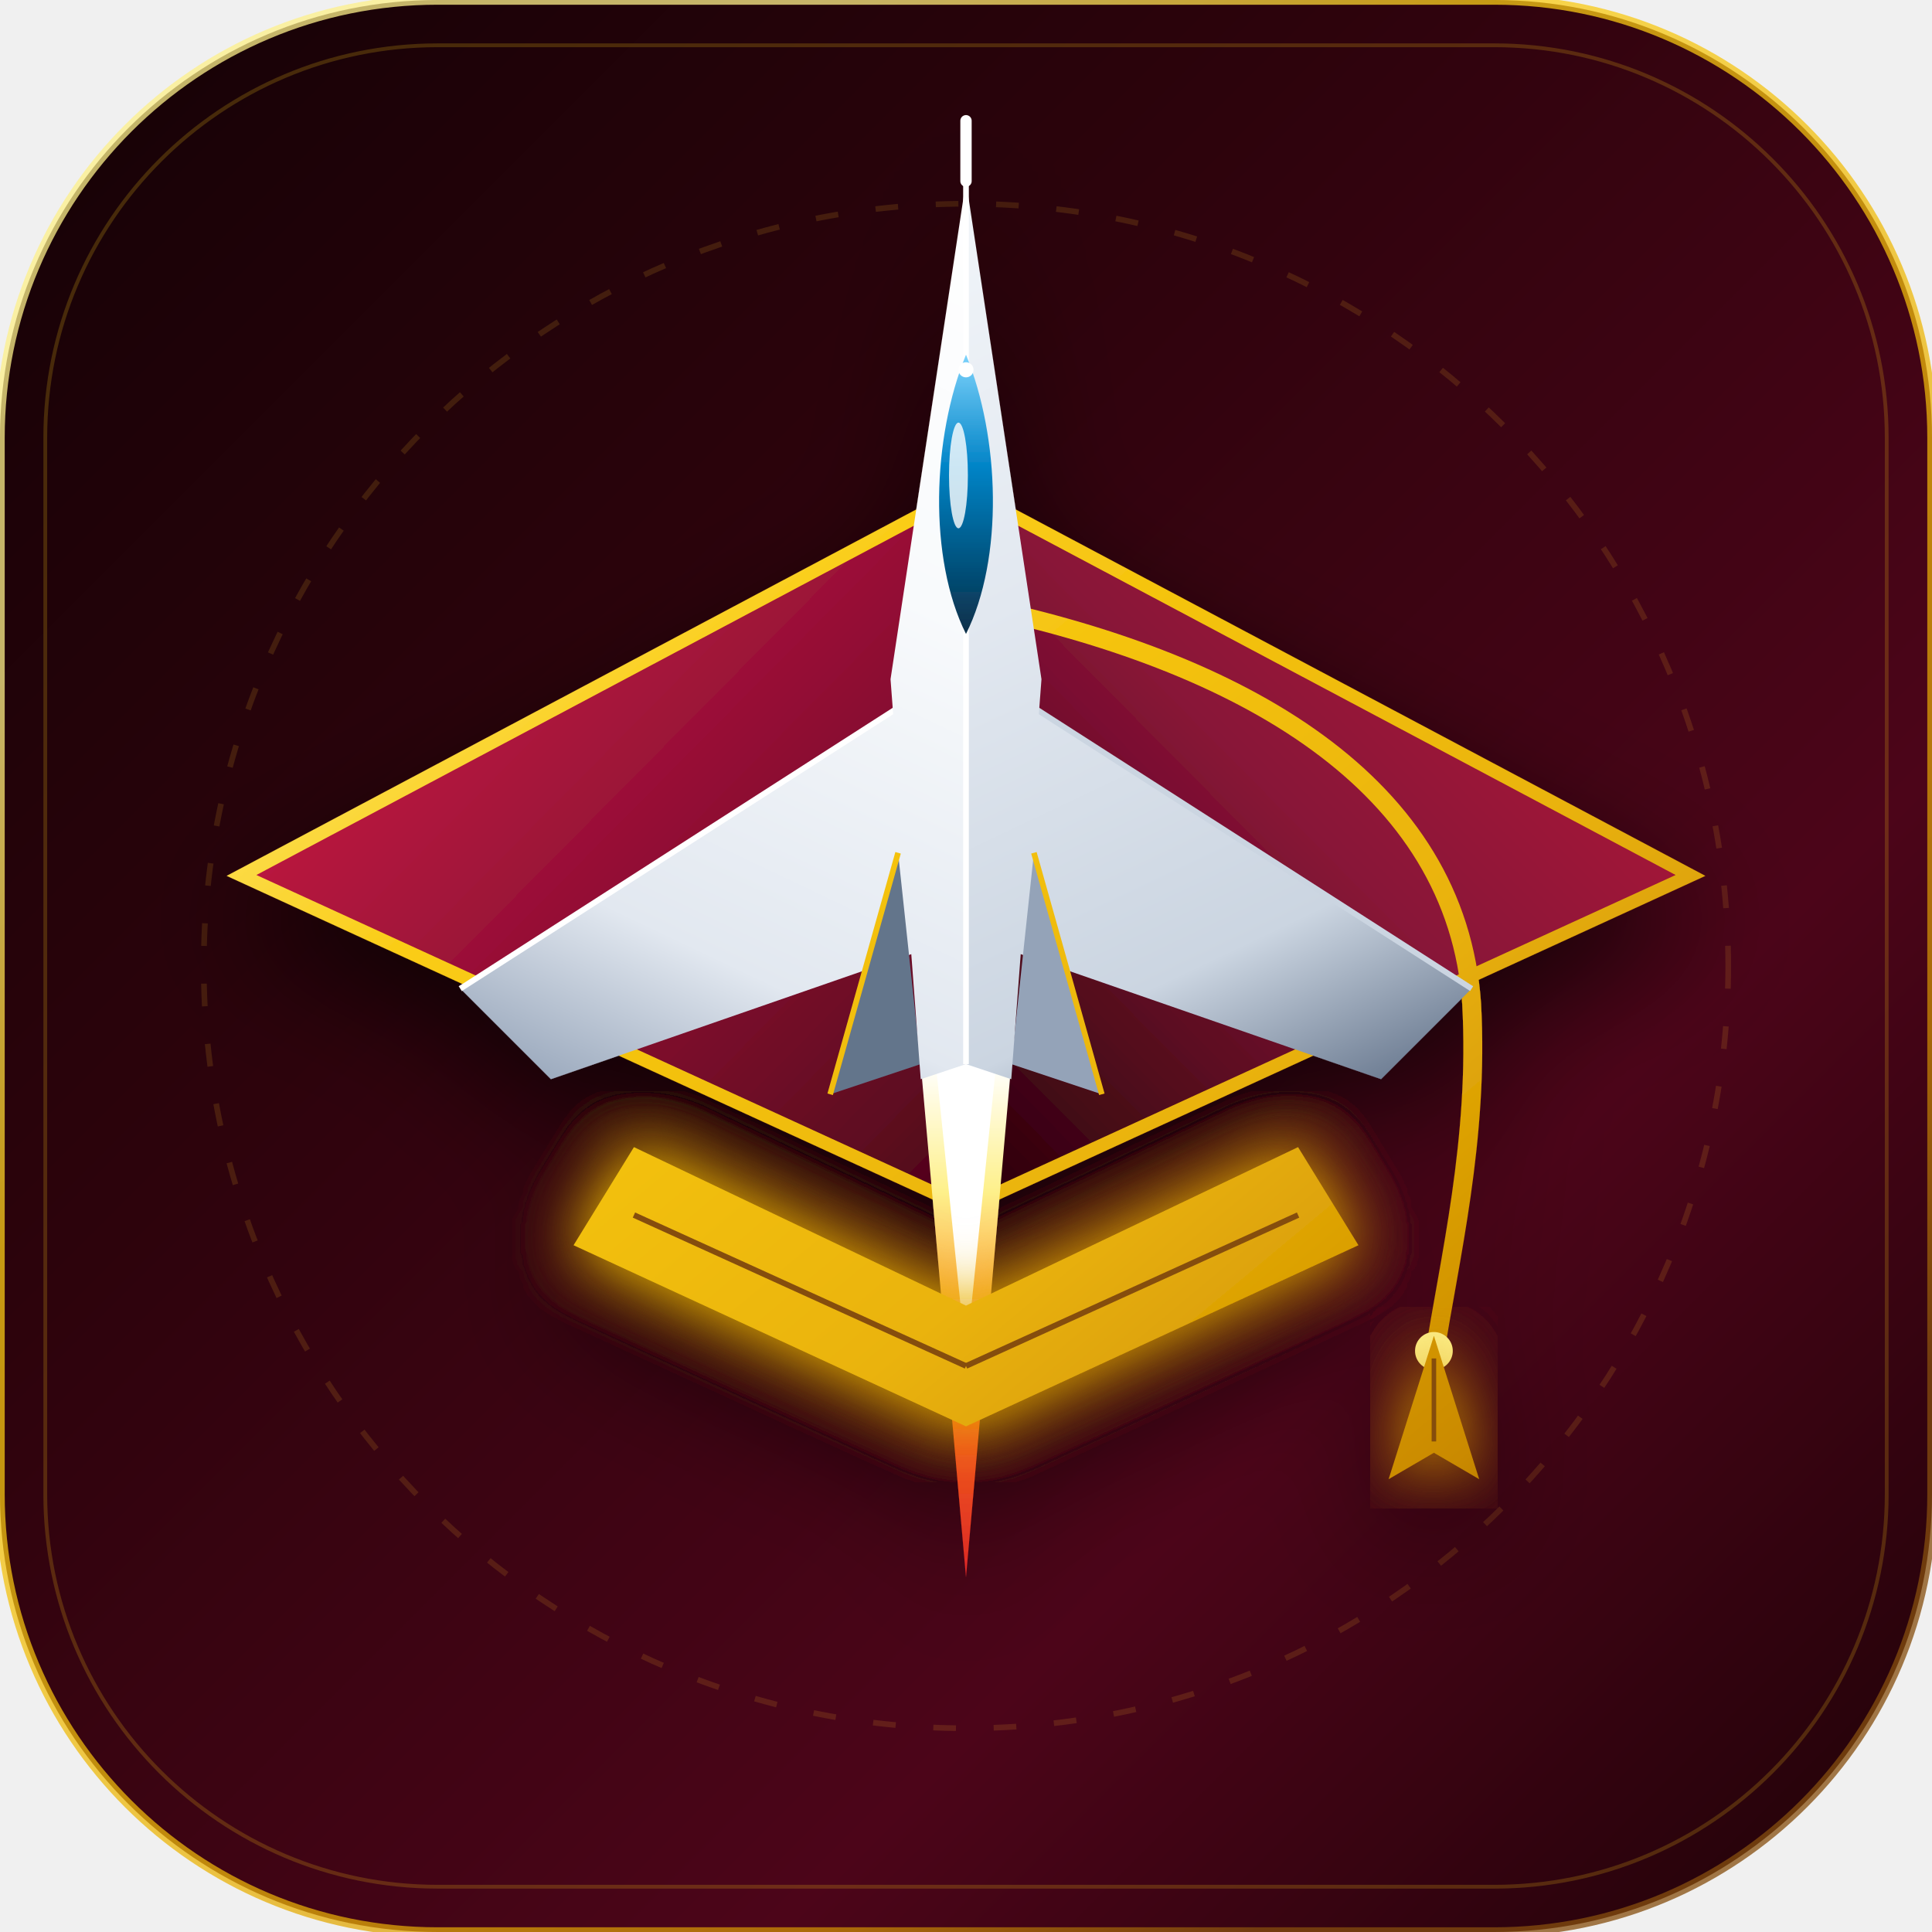
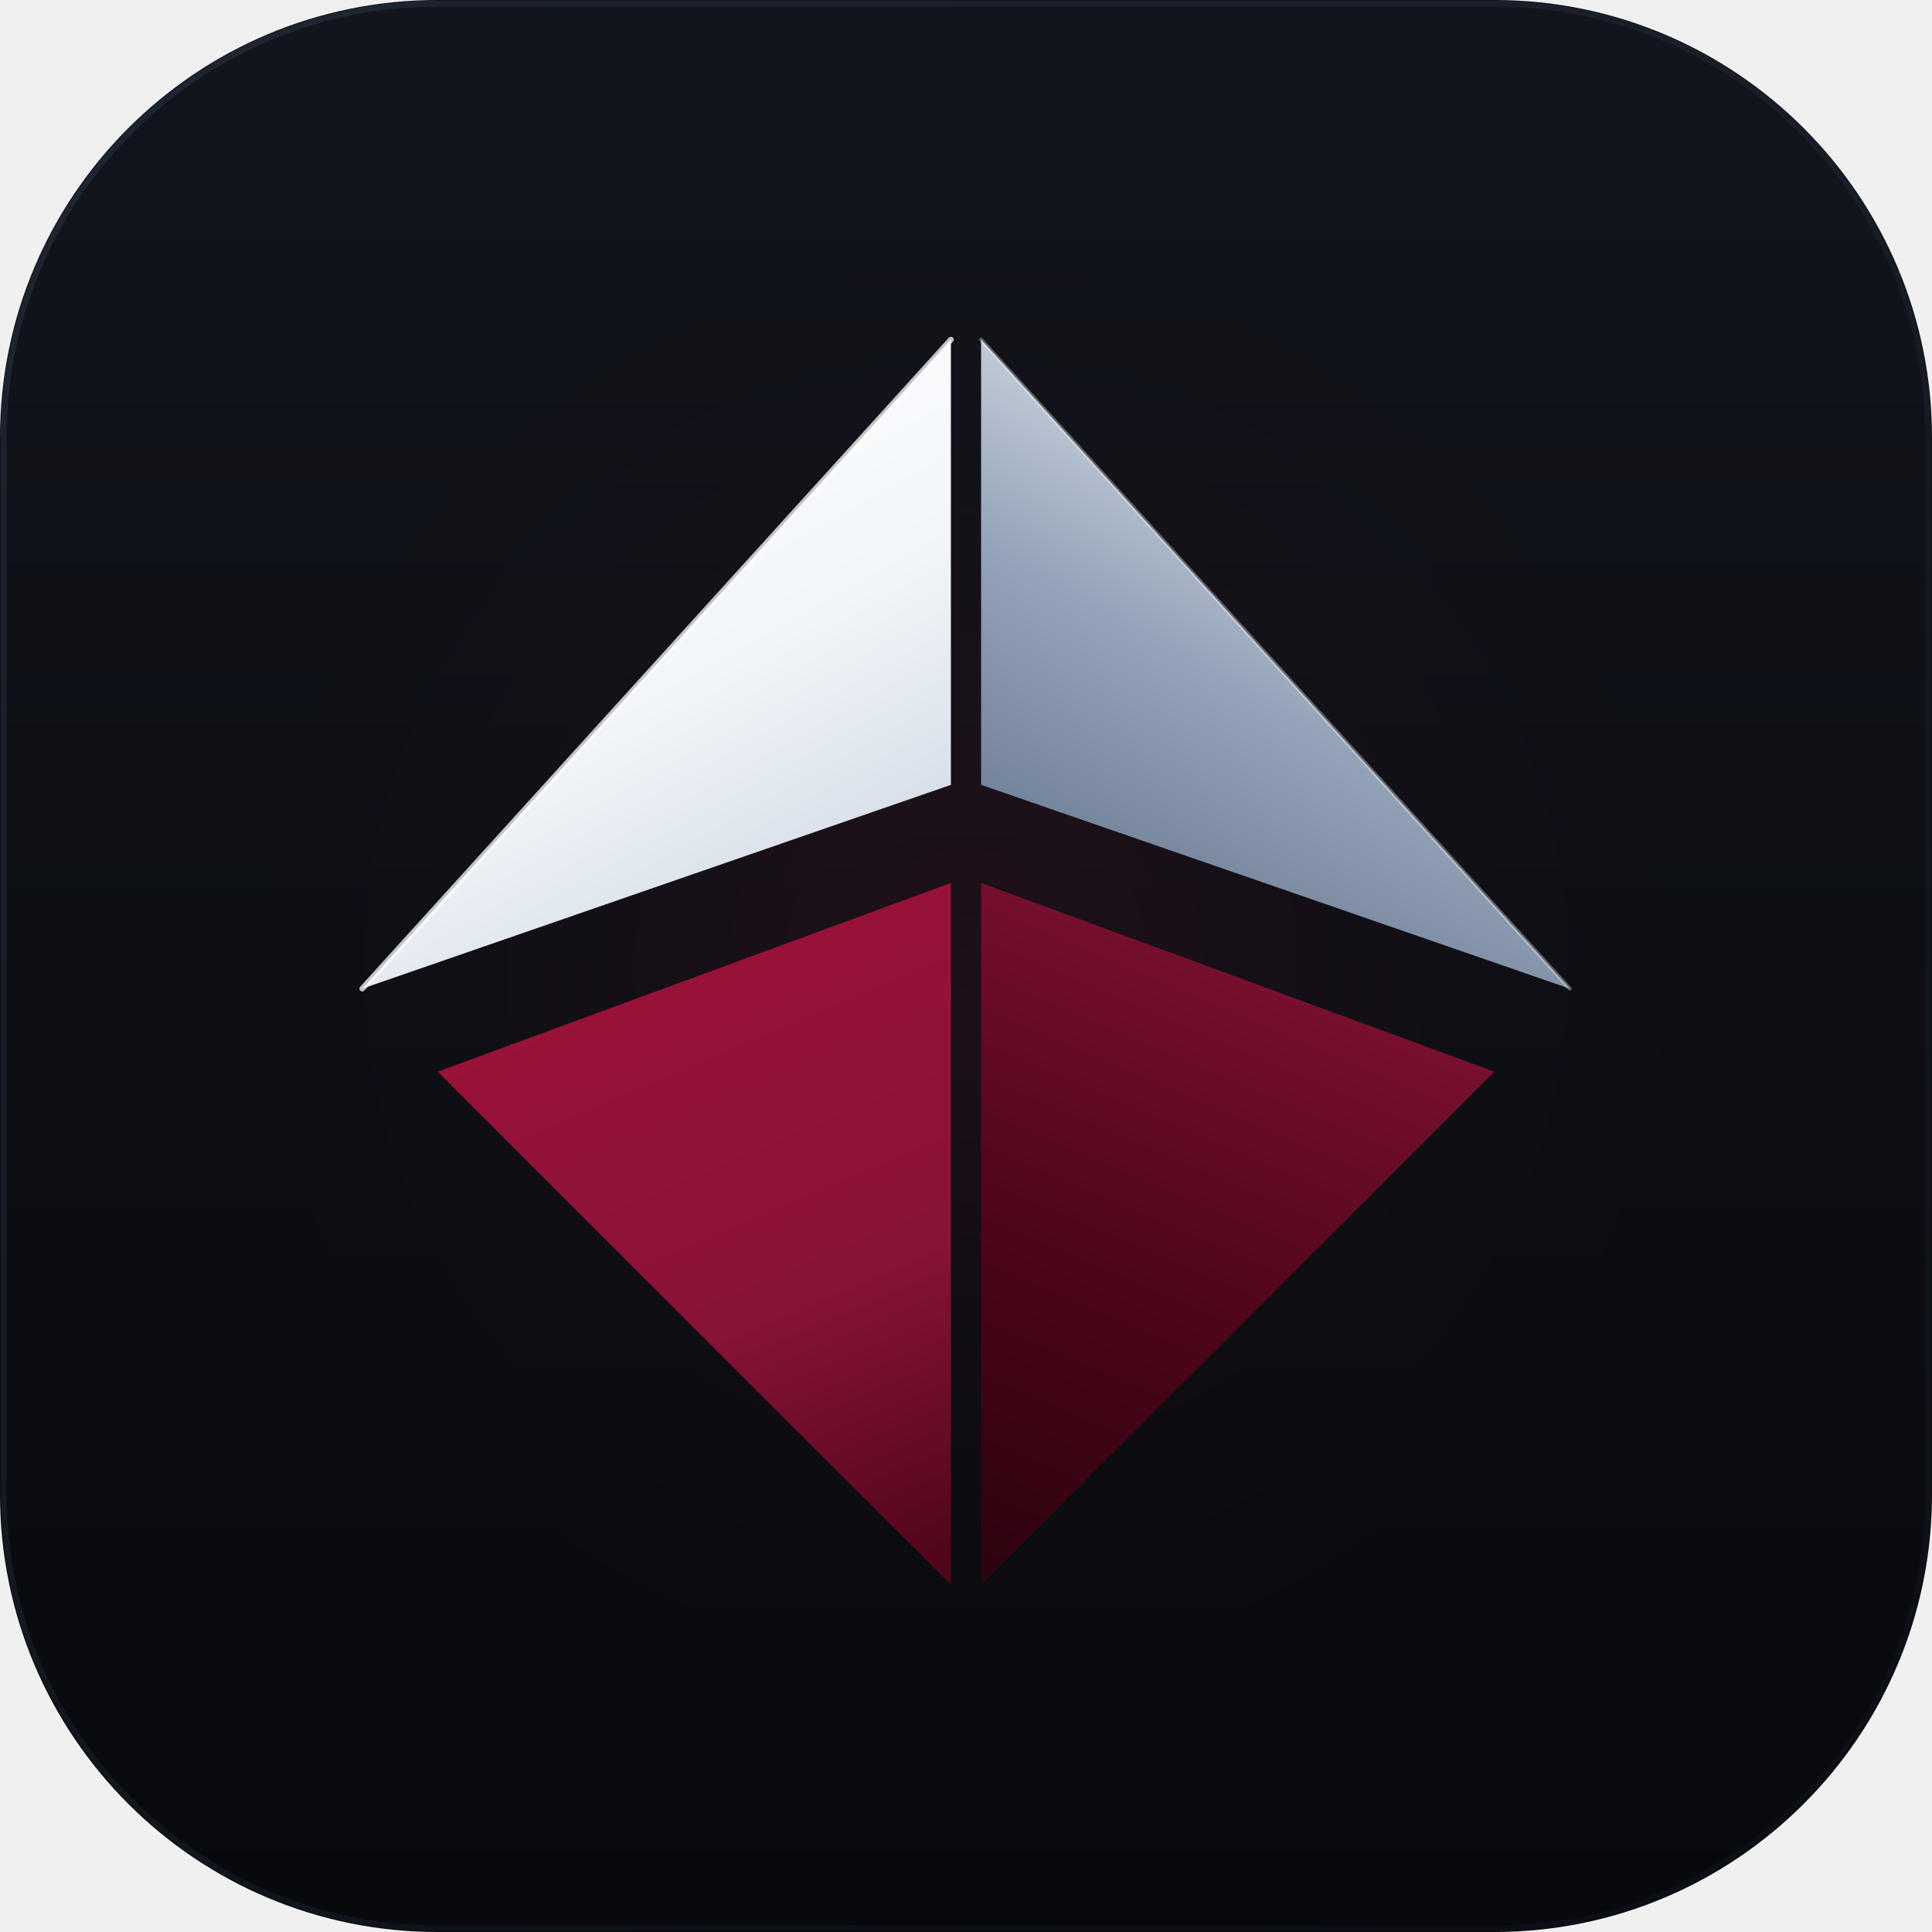
<svg xmlns="http://www.w3.org/2000/svg" width="512" height="512" viewBox="0 0 512 512" fill="none">
  <defs>
-     <linearGradient id="logoBg" x1="0" y1="0" x2="512" y2="512" gradientUnits="userSpaceOnUse">
-       <stop offset="0%" stop-color="#140205" />
-       <stop offset="35%" stop-color="#2d030c" />
-       <stop offset="70%" stop-color="#4c0519" />
-       <stop offset="100%" stop-color="#1e0207" />
+     <linearGradient id="logoBg" x1="256" y1="0" x2="256" y2="512" gradientUnits="userSpaceOnUse">
+       <stop offset="0%" stop-color="#12151c" />
+       <stop offset="100%" stop-color="#08090d" />
    </linearGradient>
-     <linearGradient id="capRubyLeft" x1="64" y1="120" x2="256" y2="310" gradientUnits="userSpaceOnUse">
-       <stop offset="0%" stop-color="#e11d48" />
-       <stop offset="45%" stop-color="#9f1239" />
+     <linearGradient id="logoBorder" x1="0" y1="0" x2="512" y2="512" gradientUnits="userSpaceOnUse">
+       <stop offset="0%" stop-color="#334155" stop-opacity="0.4" />
+       <stop offset="100%" stop-color="#1e293b" stop-opacity="0.15" />
+     </linearGradient>
+     <linearGradient id="jetLeft" x1="170" y1="84" x2="252" y2="230" gradientUnits="userSpaceOnUse">
+       <stop offset="0%" stop-color="#ffffff" />
+       <stop offset="50%" stop-color="#f1f5f9" />
+       <stop offset="100%" stop-color="#cbd5e1" />
+     </linearGradient>
+     <linearGradient id="jetRight" x1="342" y1="84" x2="260" y2="230" gradientUnits="userSpaceOnUse">
+       <stop offset="0%" stop-color="#e2e8f0" />
+       <stop offset="50%" stop-color="#94a3b8" />
+       <stop offset="100%" stop-color="#64748b" />
+     </linearGradient>
+     <linearGradient id="acadLeft" x1="170" y1="216" x2="252" y2="408" gradientUnits="userSpaceOnUse">
+       <stop offset="0%" stop-color="#9f1239" />
+       <stop offset="60%" stop-color="#881337" />
      <stop offset="100%" stop-color="#4c0519" />
    </linearGradient>
-     <linearGradient id="capRubyRight" x1="448" y1="120" x2="256" y2="310" gradientUnits="userSpaceOnUse">
-       <stop offset="0%" stop-color="#be123c" />
-       <stop offset="50%" stop-color="#881337" />
-       <stop offset="100%" stop-color="#280208" />
+     <linearGradient id="acadRight" x1="342" y1="216" x2="260" y2="408" gradientUnits="userSpaceOnUse">
+       <stop offset="0%" stop-color="#881337" />
+       <stop offset="60%" stop-color="#4c0519" />
+       <stop offset="100%" stop-color="#2c030e" />
    </linearGradient>
-     <linearGradient id="logoGold" x1="120" y1="80" x2="420" y2="440" gradientUnits="userSpaceOnUse">
-       <stop offset="0%" stop-color="#fef08a" />
-       <stop offset="25%" stop-color="#facc15" />
-       <stop offset="60%" stop-color="#eab308" />
-       <stop offset="85%" stop-color="#ca8a04" />
-       <stop offset="100%" stop-color="#854d0e" />
-     </linearGradient>
-     <linearGradient id="jetLeft" x1="256" y1="36" x2="140" y2="280" gradientUnits="userSpaceOnUse">
-       <stop offset="0%" stop-color="#ffffff" />
-       <stop offset="40%" stop-color="#f8fafc" />
-       <stop offset="80%" stop-color="#e2e8f0" />
-       <stop offset="100%" stop-color="#94a3b8" />
-     </linearGradient>
-     <linearGradient id="jetRight" x1="256" y1="36" x2="372" y2="280" gradientUnits="userSpaceOnUse">
-       <stop offset="0%" stop-color="#f1f5f9" />
-       <stop offset="40%" stop-color="#e2e8f0" />
-       <stop offset="80%" stop-color="#cbd5e1" />
-       <stop offset="100%" stop-color="#64748b" />
-     </linearGradient>
-     <linearGradient id="canopyGlass" x1="256" y1="84" x2="256" y2="158" gradientUnits="userSpaceOnUse">
-       <stop offset="0%" stop-color="#7dd3fc" />
-       <stop offset="40%" stop-color="#0284c7" />
-       <stop offset="100%" stop-color="#082f49" />
-     </linearGradient>
-     <linearGradient id="afterburnerFlame" x1="256" y1="272" x2="256" y2="408" gradientUnits="userSpaceOnUse">
-       <stop offset="0%" stop-color="#ffffff" />
-       <stop offset="25%" stop-color="#fef08a" />
-       <stop offset="60%" stop-color="#f97316" />
-       <stop offset="100%" stop-color="#dc2626" />
-     </linearGradient>
-     <filter id="goldGlow" x="-20%" y="-20%" width="140%" height="140%">
-       <feGaussianBlur stdDeviation="8" result="blur" />
-       <feComposite in="SourceGraphic" in2="blur" operator="over" />
-     </filter>
-     <filter id="logoShadow" x="-10%" y="-10%" width="120%" height="125%">
-       <feDropShadow dx="0" dy="12" stdDeviation="16" flood-color="#000000" flood-opacity="0.65" />
-     </filter>
+     <radialGradient id="ambientGlow" cx="256" cy="256" r="220" gradientUnits="userSpaceOnUse">
+       <stop offset="0%" stop-color="#9f1239" stop-opacity="0.12" />
+       <stop offset="60%" stop-color="#9f1239" stop-opacity="0.02" />
+       <stop offset="100%" stop-color="#000000" stop-opacity="0" />
+     </radialGradient>
  </defs>
  <rect width="512" height="512" rx="116" fill="url(#logoBg)" />
-   <rect width="512" height="512" rx="116" stroke="url(#logoGold)" stroke-width="2.5" opacity="0.75" />
-   <rect x="12" y="12" width="488" height="488" rx="104" stroke="rgba(250,204,21,0.2)" stroke-width="1" />
-   <circle cx="256" cy="256" r="202" stroke="rgba(251,191,36,0.14)" stroke-width="1.5" stroke-dasharray="6 10" />
-   <g filter="url(#logoShadow)" transform="translate(0, 10)">
-     <path d="M 256,120 L 64,222 L 256,310 Z" fill="url(#capRubyLeft)" />
-     <path d="M 256,120 L 448,222 L 256,310 Z" fill="url(#capRubyRight)" />
-     <path d="M 256,120 L 64,222 L 256,310 L 448,222 Z" fill="none" stroke="url(#logoGold)" stroke-width="3.5" />
-     <line x1="256" y1="120" x2="256" y2="310" stroke="url(#logoGold)" stroke-width="1.5" opacity="0.5" />
-     <path d="M 256,150 C 330,165 386,198 390,256 C 392,292 384,324 380,350" fill="none" stroke="url(#logoGold)" stroke-width="5" stroke-linecap="round" />
-     <circle cx="380" cy="348" r="5" fill="#fef08a" />
-     <path d="M 380,344 L 392,382 L 380,375 L 368,382 Z" fill="url(#logoGold)" filter="url(#goldGlow)" />
-     <line x1="380" y1="350" x2="380" y2="372" stroke="#854d0e" stroke-width="1.2" />
-     <path d="M 244,272 L 256,408 L 268,272 Z" fill="url(#afterburnerFlame)" />
-     <path d="M 248,272 L 256,350 L 264,272 Z" fill="#ffffff" />
-     <path d="M 256,166 L 122,252 L 146,276 L 244,242 Z" fill="url(#jetLeft)" />
-     <line x1="256" y1="166" x2="122" y2="252" stroke="#ffffff" stroke-width="1.5" />
-     <path d="M 256,166 L 390,252 L 366,276 L 268,242 Z" fill="url(#jetRight)" />
-     <line x1="256" y1="166" x2="390" y2="252" stroke="#cbd5e1" stroke-width="1.5" />
-     <path d="M 238,216 L 220,280 L 244,272 Z" fill="#64748b" />
-     <line x1="220" y1="280" x2="238" y2="216" stroke="url(#logoGold)" stroke-width="1.5" />
-     <path d="M 274,216 L 292,280 L 268,272 Z" fill="#94a3b8" />
-     <line x1="292" y1="280" x2="274" y2="216" stroke="url(#logoGold)" stroke-width="1.5" />
-     <path d="M 256,38 L 236,170 L 244,276 L 256,272 Z" fill="url(#jetLeft)" />
-     <path d="M 256,38 L 276,170 L 268,276 L 256,272 Z" fill="url(#jetRight)" />
-     <line x1="256" y1="38" x2="256" y2="272" stroke="#ffffff" stroke-width="1.5" />
-     <path d="M 256,84 C 265,106 266,138 256,158 C 246,138 247,106 256,84 Z" fill="url(#canopyGlass)" />
-     <ellipse cx="254" cy="116" rx="2.5" ry="14" fill="#ffffff" opacity="0.8" />
-     <circle cx="256" cy="88" r="2" fill="#ffffff" />
-     <line x1="256" y1="38" x2="256" y2="22" stroke="#ffffff" stroke-width="3" stroke-linecap="round" />
-     <path d="M 256,368 L 152,320 L 168,294 L 256,336 L 344,294 L 360,320 Z" fill="url(#logoGold)" filter="url(#goldGlow)" />
-     <line x1="168" y1="312" x2="256" y2="352" stroke="#854d0e" stroke-width="1.5" />
-     <line x1="344" y1="312" x2="256" y2="352" stroke="#854d0e" stroke-width="1.5" />
+   <rect width="512" height="512" rx="116" fill="url(#ambientGlow)" />
+   <rect x="1" y="1" width="510" height="510" rx="115" stroke="url(#logoBorder)" stroke-width="1.5" />
+   <g id="jetMark" transform="translate(0, 10)">
+     <path d="M 252,80 L 96,252 L 252,198 Z" fill="url(#jetLeft)" />
+     <path d="M 260,80 L 416,252 L 260,198 Z" fill="url(#jetRight)" />
+     <path d="M 252,224 L 116,274 L 252,410 Z" fill="url(#acadLeft)" />
+     <path d="M 260,224 L 396,274 L 260,410 Z" fill="url(#acadRight)" />
+     <line x1="252" y1="80" x2="96" y2="252" stroke="#ffffff" stroke-width="1.5" stroke-opacity="0.75" stroke-linecap="round" />
+     <line x1="260" y1="80" x2="416" y2="252" stroke="#ffffff" stroke-width="1" stroke-opacity="0.35" stroke-linecap="round" />
  </g>
</svg>
